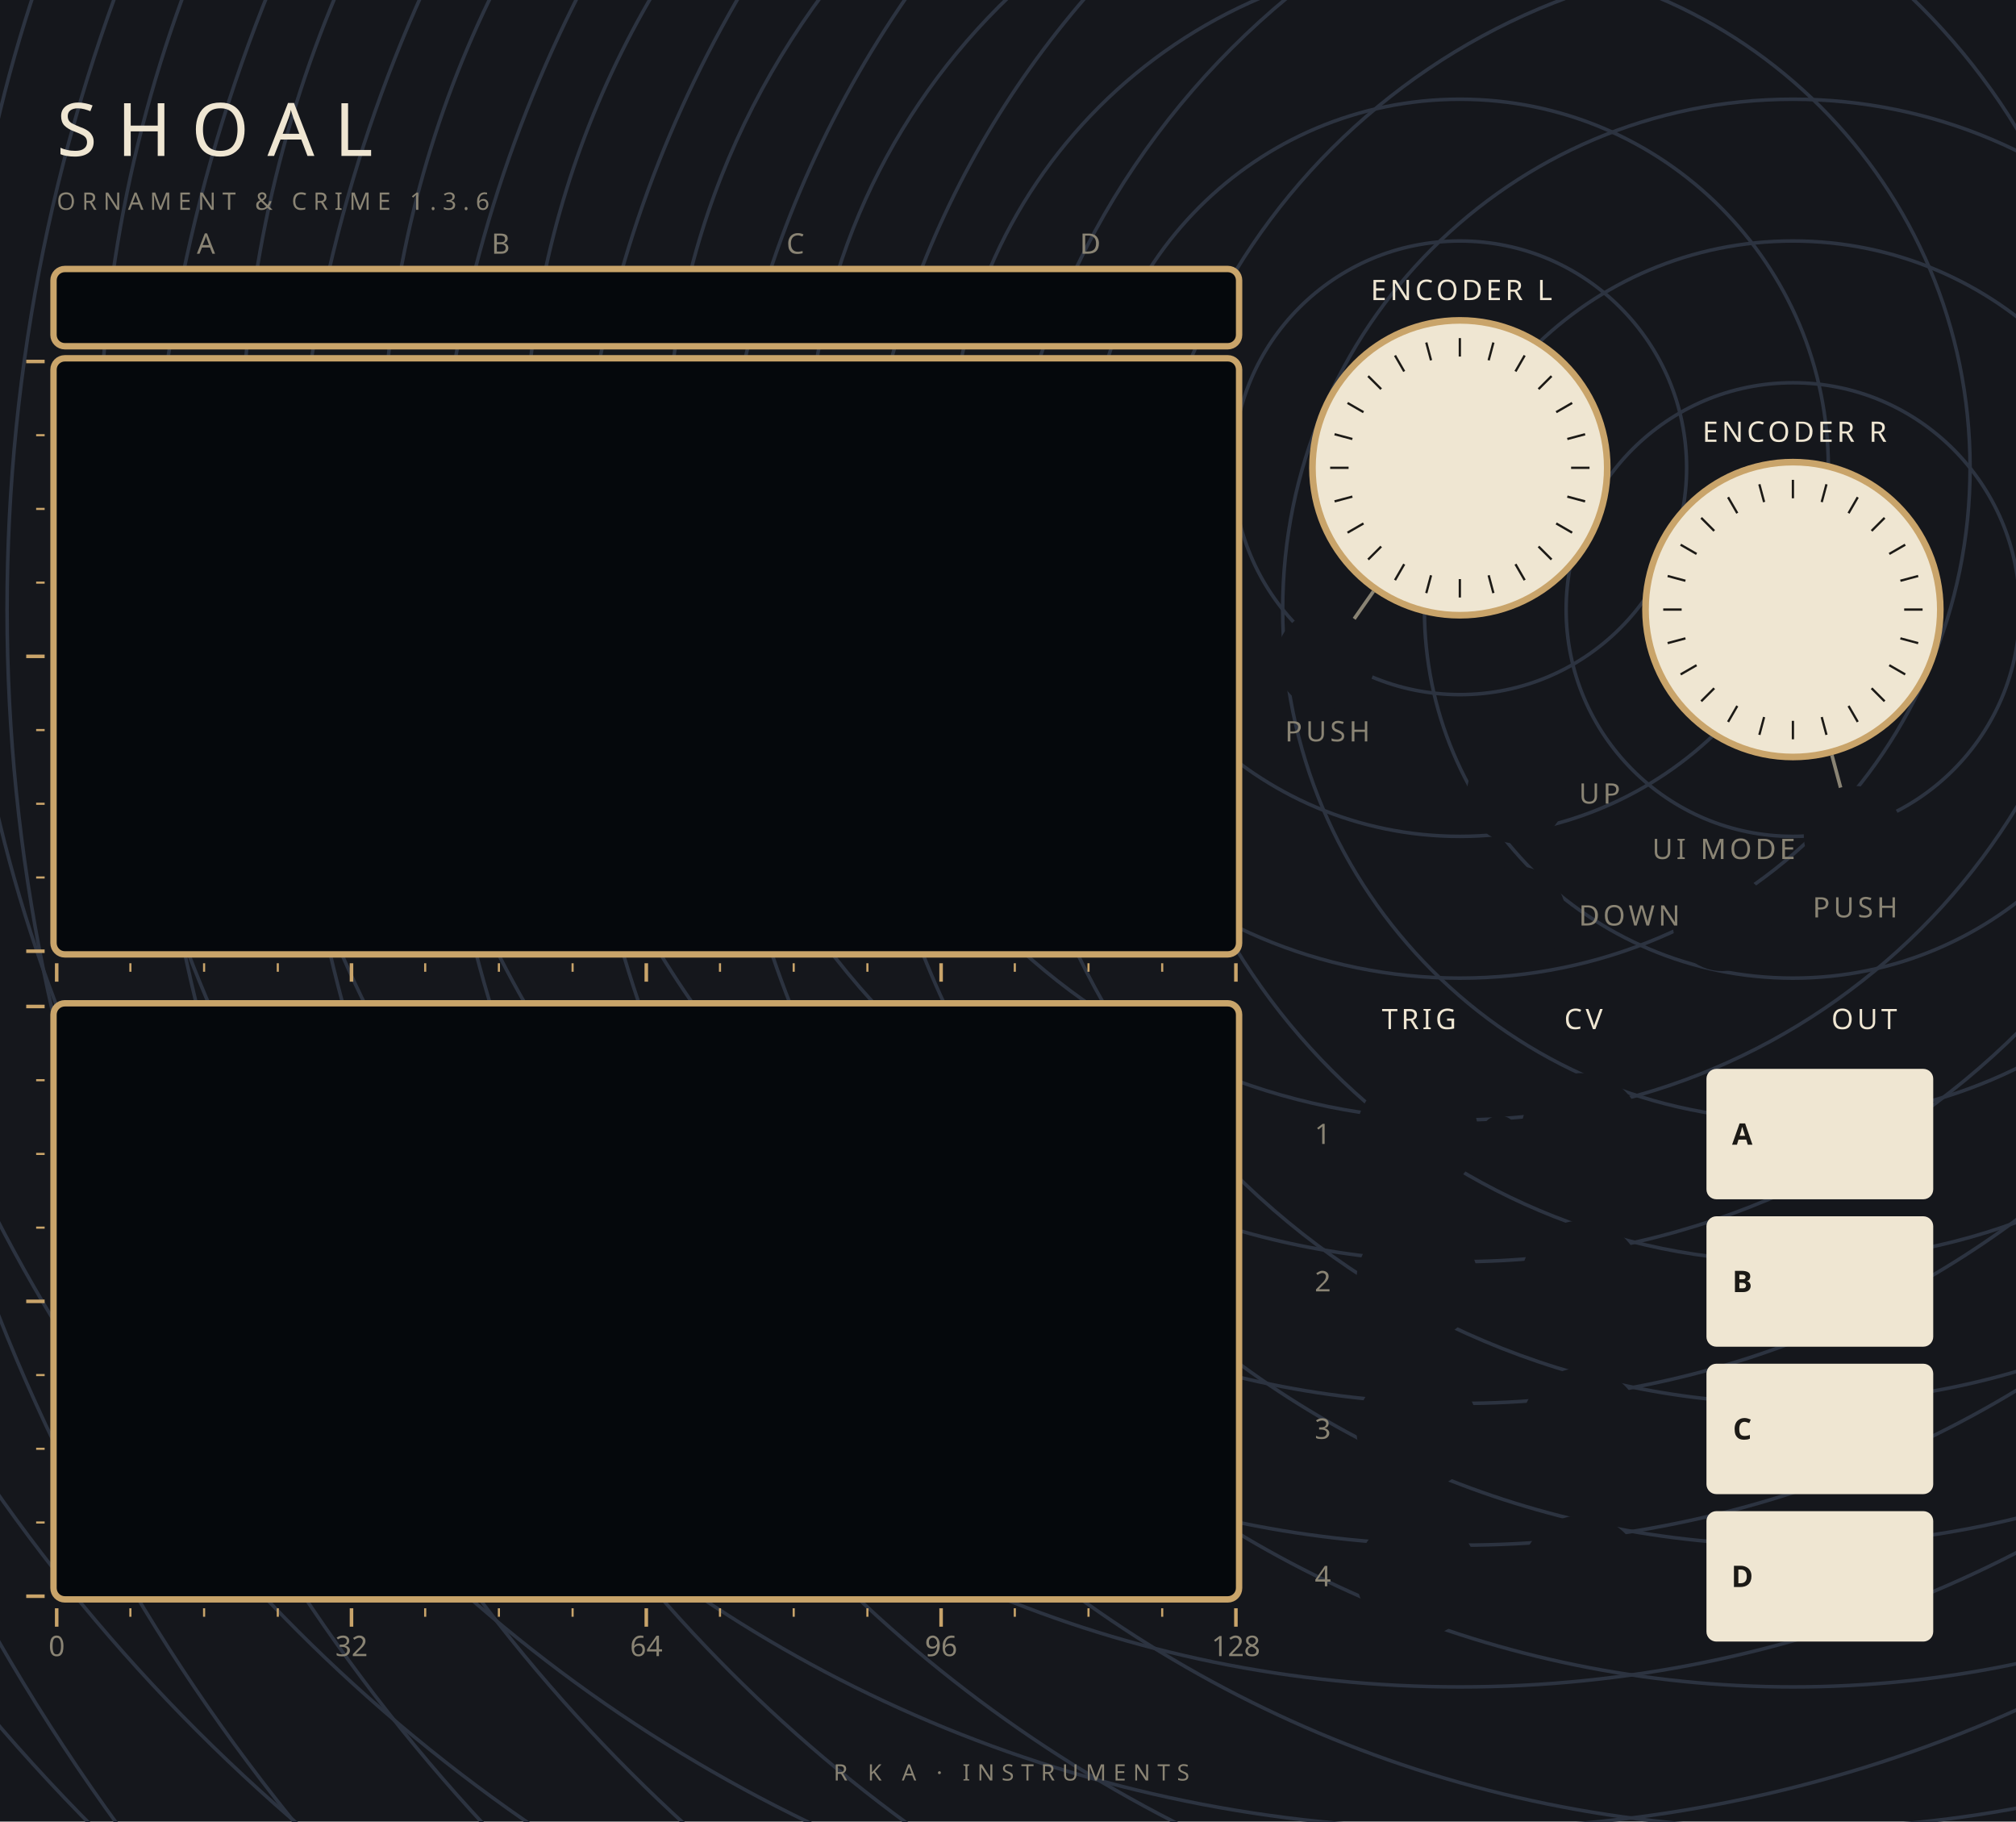
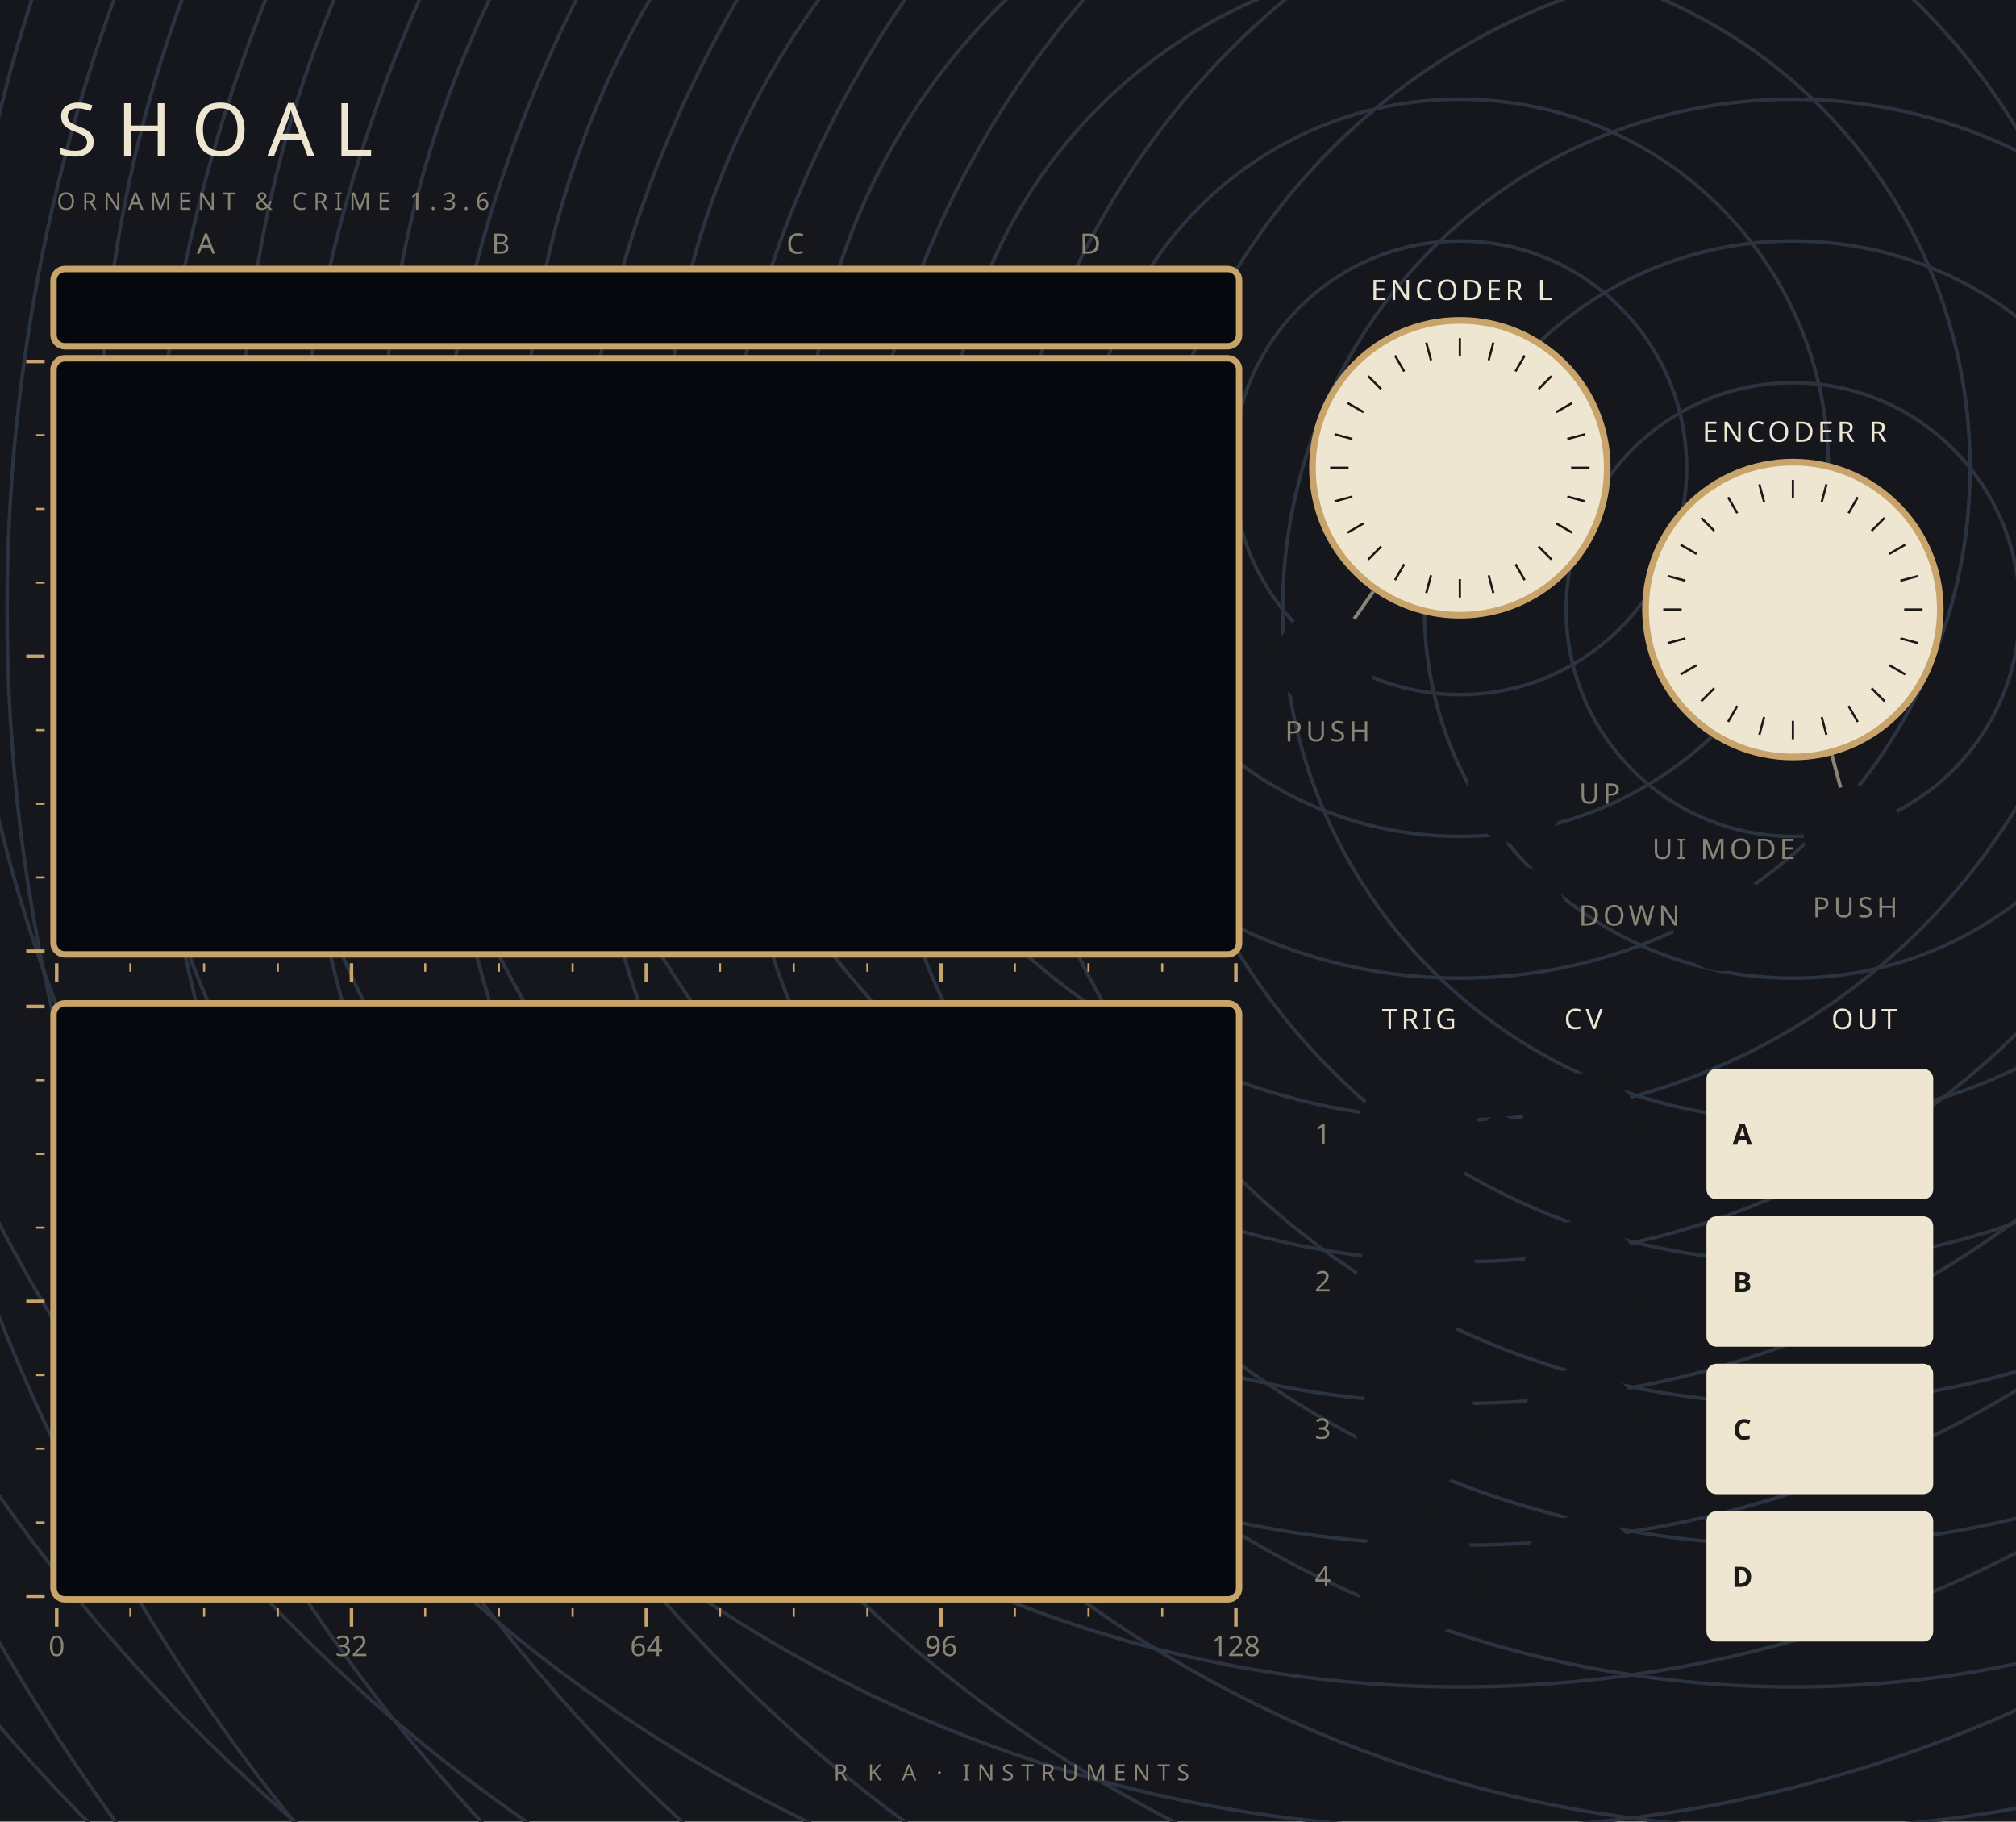
<svg xmlns="http://www.w3.org/2000/svg" width="142.24mm" height="128.5mm" viewBox="0 0 142.24 128.5">
  <rect width="142.24" height="128.5" fill="#15171c" />
  <circle cx="103" cy="33" r="16" fill="none" stroke="#2c3340" stroke-width="0.25" />
  <circle cx="103" cy="33" r="26" fill="none" stroke="#2c3340" stroke-width="0.25" />
  <circle cx="103" cy="33" r="36" fill="none" stroke="#2c3340" stroke-width="0.25" />
  <circle cx="103" cy="33" r="46" fill="none" stroke="#2c3340" stroke-width="0.25" />
  <circle cx="103" cy="33" r="56" fill="none" stroke="#2c3340" stroke-width="0.25" />
  <circle cx="103" cy="33" r="66" fill="none" stroke="#2c3340" stroke-width="0.25" />
  <circle cx="103" cy="33" r="76" fill="none" stroke="#2c3340" stroke-width="0.25" />
  <circle cx="103" cy="33" r="86" fill="none" stroke="#2c3340" stroke-width="0.25" />
  <circle cx="103" cy="33" r="96" fill="none" stroke="#2c3340" stroke-width="0.25" />
  <circle cx="103" cy="33" r="106" fill="none" stroke="#2c3340" stroke-width="0.25" />
  <circle cx="103" cy="33" r="116" fill="none" stroke="#2c3340" stroke-width="0.25" />
  <circle cx="103" cy="33" r="126" fill="none" stroke="#2c3340" stroke-width="0.25" />
  <circle cx="103" cy="33" r="136" fill="none" stroke="#2c3340" stroke-width="0.25" />
  <circle cx="103" cy="33" r="146" fill="none" stroke="#2c3340" stroke-width="0.25" />
  <circle cx="103" cy="33" r="156" fill="none" stroke="#2c3340" stroke-width="0.25" />
  <circle cx="126.5" cy="43" r="16" fill="none" stroke="#2c3340" stroke-width="0.25" />
  <circle cx="126.5" cy="43" r="26" fill="none" stroke="#2c3340" stroke-width="0.25" />
  <circle cx="126.5" cy="43" r="36" fill="none" stroke="#2c3340" stroke-width="0.25" />
  <circle cx="126.5" cy="43" r="46" fill="none" stroke="#2c3340" stroke-width="0.25" />
  <circle cx="126.5" cy="43" r="56" fill="none" stroke="#2c3340" stroke-width="0.25" />
  <circle cx="126.5" cy="43" r="66" fill="none" stroke="#2c3340" stroke-width="0.25" />
  <circle cx="126.5" cy="43" r="76" fill="none" stroke="#2c3340" stroke-width="0.25" />
  <circle cx="126.5" cy="43" r="86" fill="none" stroke="#2c3340" stroke-width="0.25" />
  <circle cx="126.5" cy="43" r="96" fill="none" stroke="#2c3340" stroke-width="0.25" />
  <circle cx="126.5" cy="43" r="106" fill="none" stroke="#2c3340" stroke-width="0.25" />
  <circle cx="126.5" cy="43" r="116" fill="none" stroke="#2c3340" stroke-width="0.25" />
  <circle cx="126.5" cy="43" r="126" fill="none" stroke="#2c3340" stroke-width="0.25" />
  <circle cx="126.5" cy="43" r="136" fill="none" stroke="#2c3340" stroke-width="0.25" />
  <circle cx="126.5" cy="43" r="146" fill="none" stroke="#2c3340" stroke-width="0.25" />
  <circle cx="126.5" cy="43" r="156" fill="none" stroke="#2c3340" stroke-width="0.25" />
  <path d="M95.375 43.898L96.904 41.713" fill="none" stroke="#8a8474" stroke-width="0.25" stroke-linejoin="round" />
  <path d="M129.942 55.849L129.252 53.272" fill="none" stroke="#8a8474" stroke-width="0.25" stroke-linejoin="round" />
  <circle cx="93.54" cy="46.52" r="3.5" fill="#15171c" />
  <circle cx="130.77" cy="58.94" r="3.5" fill="#15171c" />
  <circle cx="107" cy="56" r="3.5" fill="#15171c" />
  <circle cx="107" cy="64.6" r="3.5" fill="#15171c" />
  <circle cx="121.5" cy="65" r="3.5" fill="#15171c" />
  <circle cx="100" cy="80" r="4.3" fill="#15171c" />
  <circle cx="100" cy="90.4" r="4.3" fill="#15171c" />
  <circle cx="100" cy="100.8" r="4.3" fill="#15171c" />
  <circle cx="100" cy="111.2" r="4.3" fill="#15171c" />
  <circle cx="105.8" cy="80" r="1.3" fill="#15171c" />
  <circle cx="105.8" cy="90.4" r="1.3" fill="#15171c" />
  <circle cx="105.8" cy="100.8" r="1.3" fill="#15171c" />
  <circle cx="105.8" cy="111.2" r="1.3" fill="#15171c" />
  <circle cx="111.6" cy="80" r="4.3" fill="#15171c" />
  <circle cx="111.6" cy="90.4" r="4.3" fill="#15171c" />
  <circle cx="111.6" cy="100.8" r="4.3" fill="#15171c" />
  <circle cx="111.6" cy="111.2" r="4.3" fill="#15171c" />
  <rect x="3.775" y="18.975" width="83.65" height="5.45" rx="0.8" fill="#05080c" stroke="#c9a46a" stroke-width="0.45" />
  <rect x="3.775" y="25.275" width="83.65" height="42.05" rx="0.8" fill="#05080c" stroke="#c9a46a" stroke-width="0.45" />
  <path d="M9.2 67.95L9.2 68.55 M14.4 67.95L14.4 68.55 M19.6 67.95L19.6 68.55 M30 67.95L30 68.55 M35.2 67.95L35.2 68.55 M40.4 67.95L40.4 68.55 M50.8 67.95L50.8 68.55 M56 67.95L56 68.55 M61.2 67.95L61.2 68.55 M71.6 67.95L71.6 68.55 M76.8 67.95L76.8 68.55 M82 67.95L82 68.55 M3.15 30.7L2.55 30.7 M3.15 35.9L2.55 35.9 M3.15 41.1L2.55 41.1 M3.15 51.5L2.55 51.5 M3.15 56.7L2.55 56.7 M3.15 61.9L2.55 61.9" fill="none" stroke="#c9a46a" stroke-width="0.15" />
  <path d="M4 67.95L4 69.25 M24.8 67.95L24.8 69.25 M45.6 67.95L45.6 69.25 M66.4 67.95L66.4 69.25 M87.2 67.95L87.2 69.25 M3.15 25.5L1.85 25.5 M3.15 46.3L1.85 46.3 M3.15 67.1L1.85 67.1" fill="none" stroke="#c9a46a" stroke-width="0.25" />
  <rect x="3.775" y="70.775" width="83.65" height="42.05" rx="0.8" fill="#05080c" stroke="#c9a46a" stroke-width="0.45" />
  <path d="M9.2 113.45L9.2 114.05 M14.4 113.45L14.4 114.05 M19.6 113.45L19.6 114.05 M30 113.45L30 114.05 M35.2 113.45L35.2 114.05 M40.4 113.45L40.4 114.05 M50.8 113.45L50.8 114.05 M56 113.45L56 114.05 M61.2 113.45L61.2 114.05 M71.6 113.45L71.6 114.05 M76.8 113.45L76.8 114.05 M82 113.45L82 114.05 M3.15 76.2L2.55 76.2 M3.15 81.4L2.55 81.4 M3.15 86.6L2.55 86.6 M3.15 97L2.55 97 M3.15 102.2L2.55 102.2 M3.15 107.4L2.55 107.4" fill="none" stroke="#c9a46a" stroke-width="0.15" />
  <path d="M4 113.45L4 114.75 M24.8 113.45L24.8 114.75 M45.6 113.45L45.6 114.75 M66.4 113.45L66.4 114.75 M87.2 113.45L87.2 114.75 M3.15 71L1.85 71 M3.15 91.8L1.85 91.8 M3.15 112.6L1.85 112.6" fill="none" stroke="#c9a46a" stroke-width="0.25" />
  <circle cx="103" cy="33" r="10.4" fill="#efe6d2" stroke="#c9a46a" stroke-width="0.468" />
  <path d="M103 40.85L103 42.15 M100.968 40.583L100.632 41.838 M99.075 39.798L98.425 40.924 M97.449 38.551L96.53 39.47 M96.202 36.925L95.076 37.575 M95.417 35.032L94.162 35.368 M95.15 33L93.85 33 M95.417 30.968L94.162 30.632 M96.202 29.075L95.076 28.425 M97.449 27.449L96.53 26.53 M99.075 26.202L98.425 25.076 M100.968 25.417L100.632 24.162 M103 25.15L103 23.85 M105.032 25.417L105.368 24.162 M106.925 26.202L107.575 25.076 M108.551 27.449L109.47 26.53 M109.798 29.075L110.924 28.425 M110.583 30.968L111.838 30.632 M110.85 33L112.15 33 M110.583 35.032L111.838 35.368 M109.798 36.925L110.924 37.575 M108.551 38.551L109.47 39.47 M106.925 39.798L107.575 40.924 M105.032 40.583L105.368 41.838" fill="none" stroke="#1c1a16" stroke-width="0.16" />
  <circle cx="126.5" cy="43" r="10.4" fill="#efe6d2" stroke="#c9a46a" stroke-width="0.468" />
  <path d="M126.5 50.85L126.5 52.15 M124.468 50.583L124.132 51.838 M122.575 49.798L121.925 50.924 M120.949 48.551L120.03 49.47 M119.702 46.925L118.576 47.575 M118.917 45.032L117.662 45.368 M118.65 43L117.35 43 M118.917 40.968L117.662 40.632 M119.702 39.075L118.576 38.425 M120.949 37.449L120.03 36.53 M122.575 36.202L121.925 35.076 M124.468 35.417L124.132 34.162 M126.5 35.15L126.5 33.85 M128.532 35.417L128.868 34.162 M130.425 36.202L131.075 35.076 M132.051 37.449L132.97 36.53 M133.298 39.075L134.424 38.425 M134.083 40.968L135.338 40.632 M134.35 43L135.65 43 M134.083 45.032L135.338 45.368 M133.298 46.925L134.424 47.575 M132.051 48.551L132.97 49.47 M130.425 49.798L131.075 50.924 M128.532 50.583L128.868 51.838" fill="none" stroke="#1c1a16" stroke-width="0.16" />
  <rect x="120.4" y="75.4" width="16" height="9.2" rx="0.7" fill="#efe6d2" />
  <rect x="120.4" y="85.8" width="16" height="9.2" rx="0.7" fill="#efe6d2" />
  <rect x="120.4" y="96.2" width="16" height="9.2" rx="0.7" fill="#efe6d2" />
  <rect x="120.4" y="106.6" width="16" height="9.2" rx="0.7" fill="#efe6d2" />
  <text x="4.00" y="11.00" font-family="D-DIN Condensed" font-size="5.2" font-weight="normal" letter-spacing="1.4" text-anchor="start" fill="#efe6d2">SHOAL</text>
  <text x="4.00" y="14.80" font-family="D-DIN Condensed" font-size="1.7" font-weight="normal" letter-spacing="0.45" text-anchor="start" fill="#8a8474">ORNAMENT &amp; CRIME 1.3.6</text>
  <text x="103.12" y="21.17" font-family="D-DIN Condensed" font-size="2" font-weight="normal" letter-spacing="0.25" text-anchor="middle" fill="#efe6d2">ENCODER L</text>
  <text x="126.62" y="31.17" font-family="D-DIN Condensed" font-size="2" font-weight="normal" letter-spacing="0.25" text-anchor="middle" fill="#efe6d2">ENCODER R</text>
  <text x="93.67" y="52.30" font-family="D-DIN Condensed" font-size="2" font-weight="normal" letter-spacing="0.25" text-anchor="middle" fill="#8a8474">PUSH</text>
  <text x="130.90" y="64.72" font-family="D-DIN Condensed" font-size="2" font-weight="normal" letter-spacing="0.25" text-anchor="middle" fill="#8a8474">PUSH</text>
  <text x="111.40" y="56.69" font-family="D-DIN Condensed" font-size="2" font-weight="normal" letter-spacing="0.25" text-anchor="start" fill="#8a8474">UP</text>
  <text x="111.40" y="65.29" font-family="D-DIN Condensed" font-size="2" font-weight="normal" letter-spacing="0.25" text-anchor="start" fill="#8a8474">DOWN</text>
  <text x="121.62" y="60.60" font-family="D-DIN Condensed" font-size="2" font-weight="normal" letter-spacing="0.25" text-anchor="middle" fill="#8a8474">UI MODE</text>
-   <text x="122.93" y="80.75" font-family="D-DIN Condensed" font-size="2.1" font-weight="bold" letter-spacing="0.25" text-anchor="middle" fill="#1c1a16">A</text>
-   <text x="122.93" y="91.15" font-family="D-DIN Condensed" font-size="2.1" font-weight="bold" letter-spacing="0.25" text-anchor="middle" fill="#1c1a16">B</text>
-   <text x="122.93" y="101.55" font-family="D-DIN Condensed" font-size="2.1" font-weight="bold" letter-spacing="0.25" text-anchor="middle" fill="#1c1a16">C</text>
-   <text x="122.93" y="111.95" font-family="D-DIN Condensed" font-size="2.1" font-weight="bold" letter-spacing="0.25" text-anchor="middle" fill="#1c1a16">D</text>
+   <text x="122.93" y="80.75" font-family="D-DIN Condensed" font-size="2" font-weight="bold" letter-spacing="0.25" text-anchor="middle" fill="#1c1a16">A</text>
+   <text x="122.93" y="91.15" font-family="D-DIN Condensed" font-size="2" font-weight="bold" letter-spacing="0.25" text-anchor="middle" fill="#1c1a16">B</text>
+   <text x="122.93" y="101.55" font-family="D-DIN Condensed" font-size="2" font-weight="bold" letter-spacing="0.25" text-anchor="middle" fill="#1c1a16">C</text>
+   <text x="122.93" y="111.95" font-family="D-DIN Condensed" font-size="2" font-weight="bold" letter-spacing="0.25" text-anchor="middle" fill="#1c1a16">D</text>
  <text x="14.53" y="17.90" font-family="D-DIN Condensed" font-size="2" font-weight="normal" letter-spacing="0.25" text-anchor="middle" fill="#8a8474">A</text>
  <text x="35.33" y="17.90" font-family="D-DIN Condensed" font-size="2" font-weight="normal" letter-spacing="0.25" text-anchor="middle" fill="#8a8474">B</text>
  <text x="56.12" y="17.90" font-family="D-DIN Condensed" font-size="2" font-weight="normal" letter-spacing="0.25" text-anchor="middle" fill="#8a8474">C</text>
  <text x="76.92" y="17.90" font-family="D-DIN Condensed" font-size="2" font-weight="normal" letter-spacing="0.25" text-anchor="middle" fill="#8a8474">D</text>
  <text x="100.12" y="72.60" font-family="D-DIN Condensed" font-size="2" font-weight="normal" letter-spacing="0.25" text-anchor="middle" fill="#efe6d2">TRIG</text>
  <text x="111.72" y="72.60" font-family="D-DIN Condensed" font-size="2" font-weight="normal" letter-spacing="0.25" text-anchor="middle" fill="#efe6d2">CV</text>
  <text x="131.53" y="72.60" font-family="D-DIN Condensed" font-size="2" font-weight="normal" letter-spacing="0.25" text-anchor="middle" fill="#efe6d2">OUT</text>
  <text x="93.33" y="80.70" font-family="D-DIN Condensed" font-size="2" font-weight="normal" letter-spacing="0.25" text-anchor="middle" fill="#8a8474">1</text>
  <text x="93.33" y="91.10" font-family="D-DIN Condensed" font-size="2" font-weight="normal" letter-spacing="0.25" text-anchor="middle" fill="#8a8474">2</text>
  <text x="93.33" y="101.50" font-family="D-DIN Condensed" font-size="2" font-weight="normal" letter-spacing="0.25" text-anchor="middle" fill="#8a8474">3</text>
  <text x="93.33" y="111.90" font-family="D-DIN Condensed" font-size="2" font-weight="normal" letter-spacing="0.25" text-anchor="middle" fill="#8a8474">4</text>
  <text x="4.00" y="116.83" font-family="D-DIN Condensed" font-size="2" font-weight="normal" letter-spacing="0" text-anchor="middle" fill="#8a8474">0</text>
  <text x="24.80" y="116.83" font-family="D-DIN Condensed" font-size="2" font-weight="normal" letter-spacing="0" text-anchor="middle" fill="#8a8474">32</text>
  <text x="45.60" y="116.83" font-family="D-DIN Condensed" font-size="2" font-weight="normal" letter-spacing="0" text-anchor="middle" fill="#8a8474">64</text>
  <text x="66.40" y="116.83" font-family="D-DIN Condensed" font-size="2" font-weight="normal" letter-spacing="0" text-anchor="middle" fill="#8a8474">96</text>
  <text x="87.20" y="116.83" font-family="D-DIN Condensed" font-size="2" font-weight="normal" letter-spacing="0" text-anchor="middle" fill="#8a8474">128</text>
  <text x="71.37" y="125.60" font-family="D-DIN Condensed" font-size="1.6" font-weight="normal" letter-spacing="0.5" text-anchor="middle" fill="#8a8474">R K A · INSTRUMENTS</text>
  <g id="components" style="display:none">
    <circle id="widget-ENC_L" cx="103.0" cy="33.0" r="1" fill="#ffff00" />
    <circle id="widget-ENC_R" cx="126.5" cy="43.0" r="1" fill="#ffff00" />
    <circle id="param-ENC_L_PUSH" cx="93.54" cy="46.52" r="1" fill="#ff0000" />
    <circle id="param-ENC_R_PUSH" cx="130.77" cy="58.94" r="1" fill="#ff0000" />
    <circle id="param-UP" cx="107.0" cy="56.0" r="1" fill="#ff0000" />
    <circle id="param-DOWN" cx="107.0" cy="64.6" r="1" fill="#ff0000" />
    <circle id="param-UI_MODE" cx="121.5" cy="65.0" r="1" fill="#ff0000" />
    <circle id="input-TR1" cx="100.0" cy="80.0" r="1" fill="#00ff00" />
    <circle id="input-TR2" cx="100.0" cy="90.4" r="1" fill="#00ff00" />
    <circle id="input-TR3" cx="100.0" cy="100.8" r="1" fill="#00ff00" />
    <circle id="input-TR4" cx="100.0" cy="111.2" r="1" fill="#00ff00" />
    <circle id="light-TR1" cx="105.8" cy="80.0" r="1" fill="#ff00ff" />
    <circle id="light-TR2" cx="105.8" cy="90.4" r="1" fill="#ff00ff" />
    <circle id="light-TR3" cx="105.8" cy="100.8" r="1" fill="#ff00ff" />
    <circle id="light-TR4" cx="105.8" cy="111.2" r="1" fill="#ff00ff" />
    <circle id="input-CV1" cx="111.6" cy="80.0" r="1" fill="#00ff00" />
    <circle id="input-CV2" cx="111.6" cy="90.4" r="1" fill="#00ff00" />
    <circle id="input-CV3" cx="111.6" cy="100.8" r="1" fill="#00ff00" />
    <circle id="input-CV4" cx="111.6" cy="111.2" r="1" fill="#00ff00" />
    <circle id="light-A" cx="125.6" cy="80.0" r="1" fill="#ff00ff" />
    <circle id="light-B" cx="125.6" cy="90.4" r="1" fill="#ff00ff" />
    <circle id="light-C" cx="125.6" cy="100.8" r="1" fill="#ff00ff" />
    <circle id="light-D" cx="125.6" cy="111.2" r="1" fill="#ff00ff" />
    <circle id="output-A" cx="131.4" cy="80.0" r="1" fill="#0000ff" />
    <circle id="output-B" cx="131.4" cy="90.4" r="1" fill="#0000ff" />
    <circle id="output-C" cx="131.4" cy="100.8" r="1" fill="#0000ff" />
    <circle id="output-D" cx="131.4" cy="111.2" r="1" fill="#0000ff" />
  </g>
</svg>
